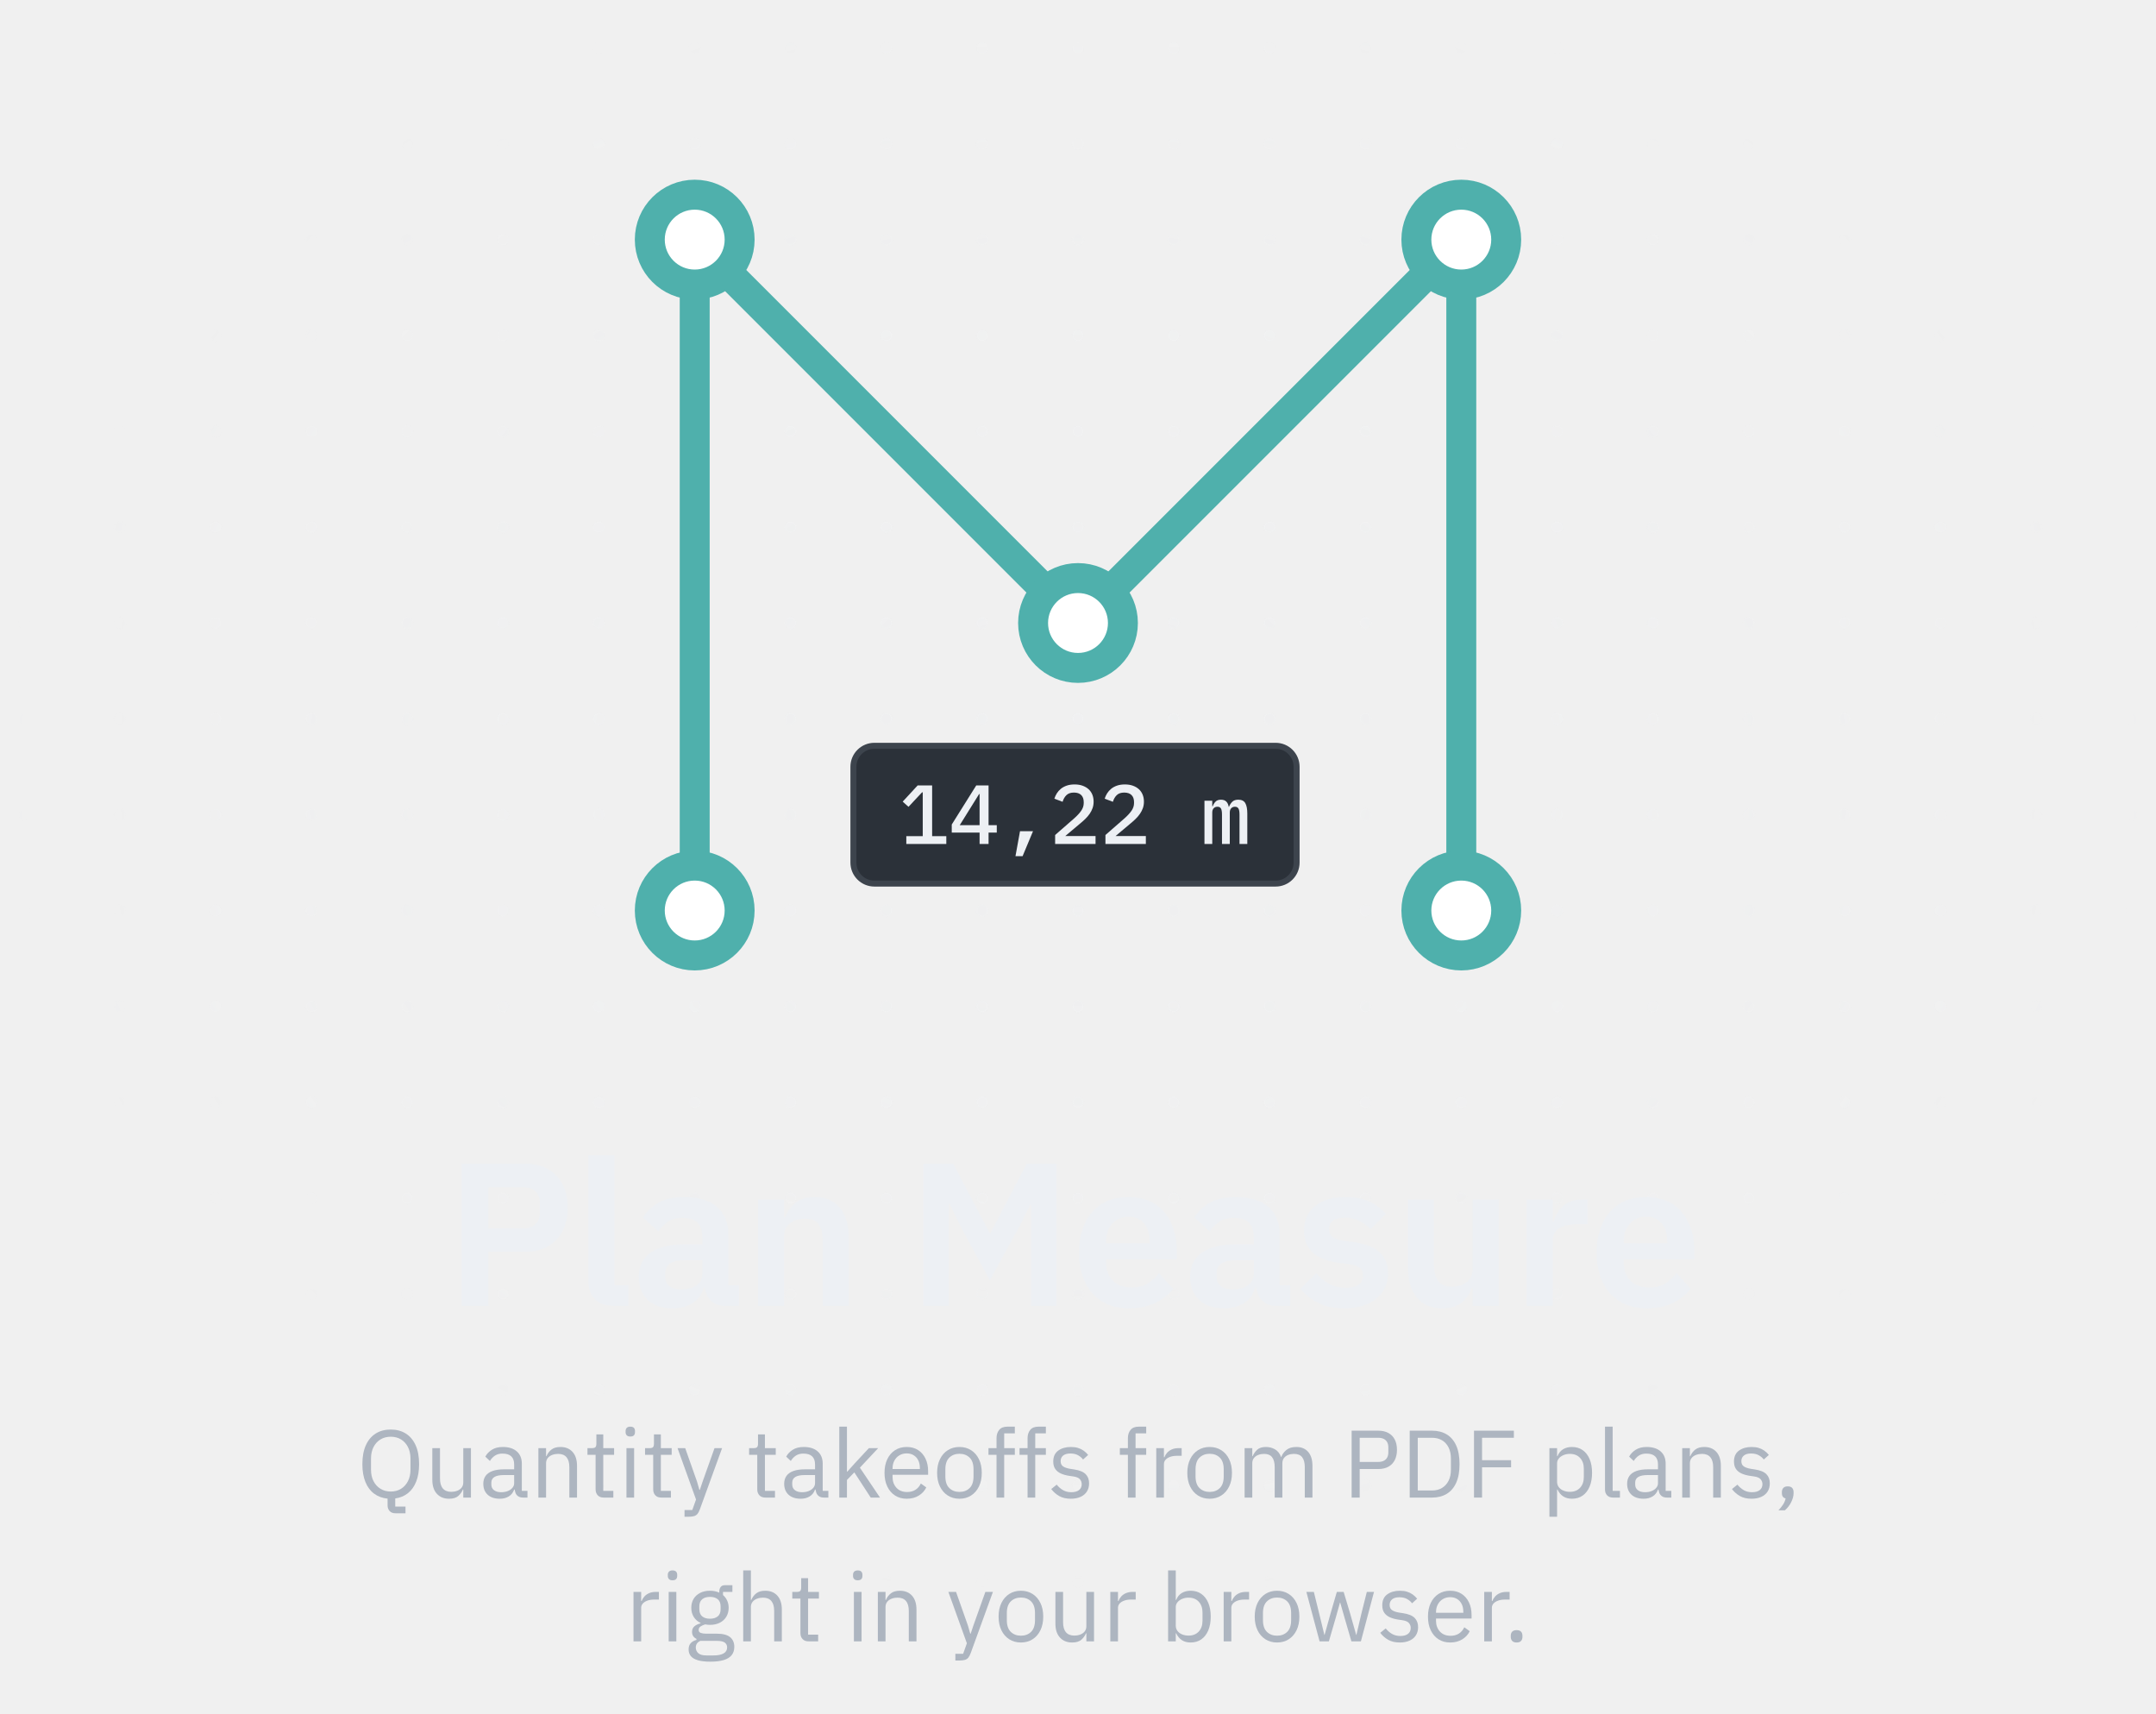
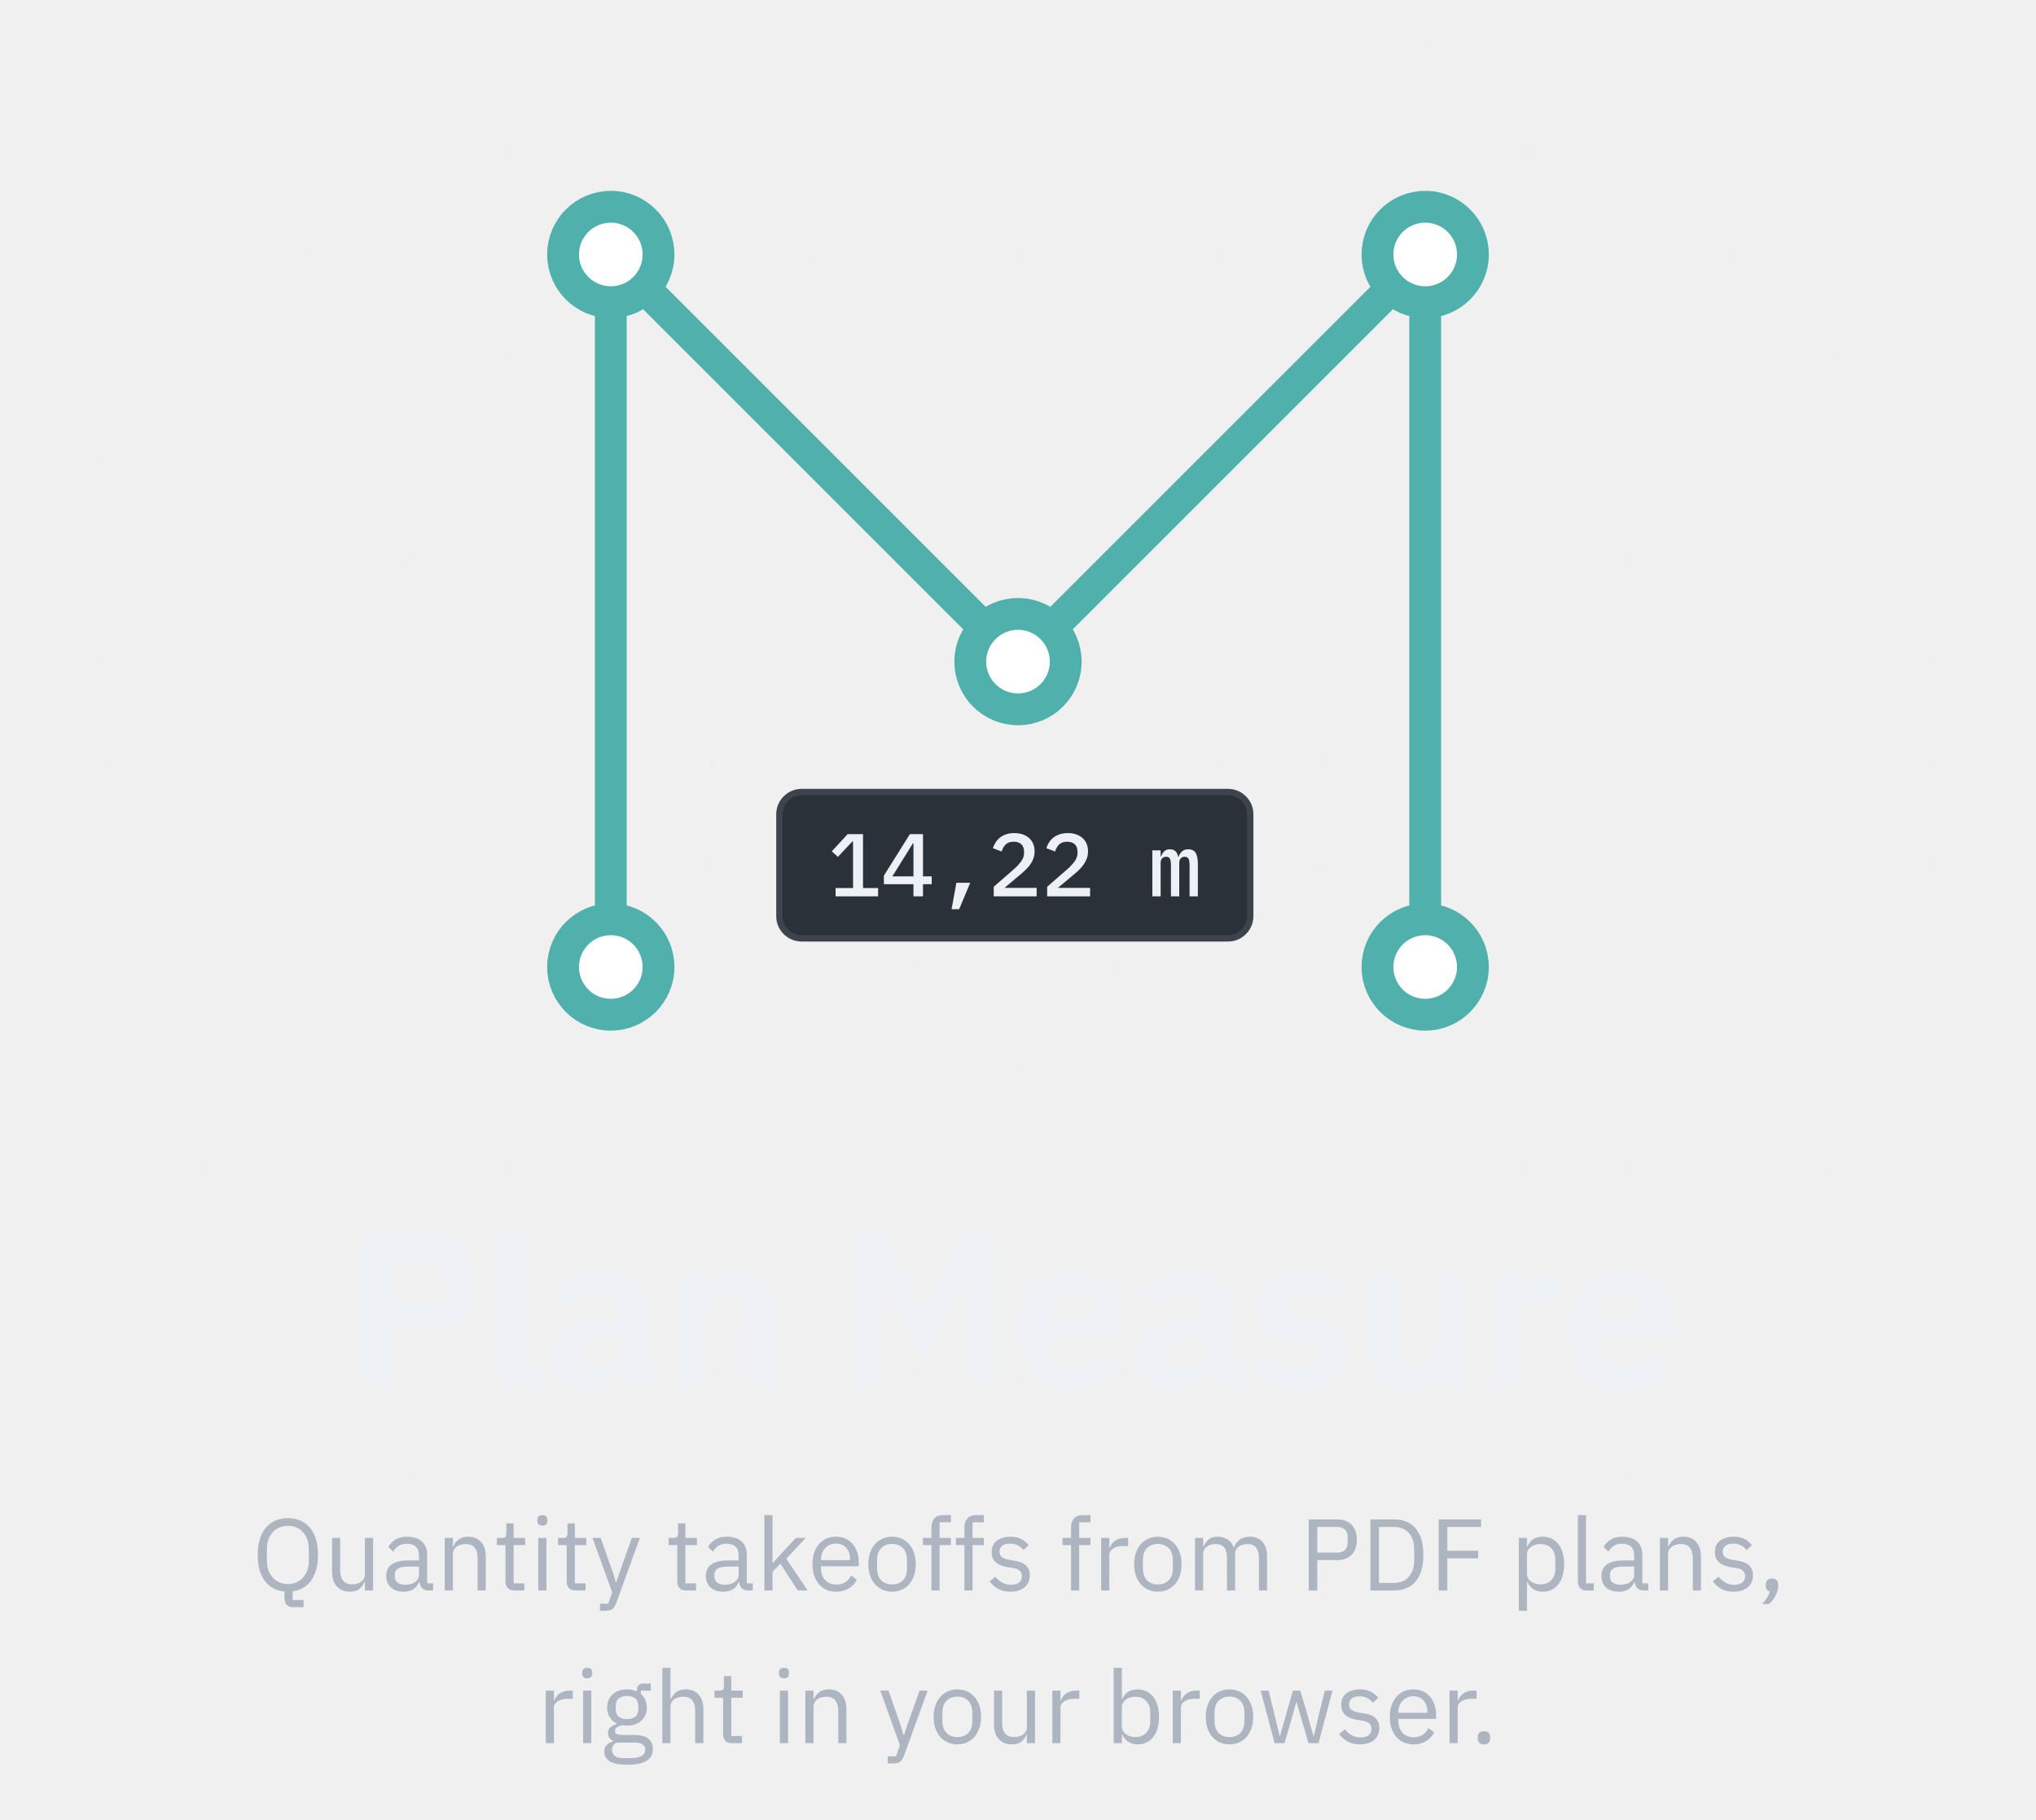
- <svg xmlns="http://www.w3.org/2000/svg" width="360" height="286" viewBox="0 0 360 286">
+ <svg xmlns="http://www.w3.org/2000/svg" width="320" height="286" viewBox="0 0 320 286">
  <defs>
    <path id="o-comma" d="M244 152H399L275 -145H190Z" />
    <path id="o-four" d="M362 0V136H30V232L322 698H469V224H567V136H469V0ZM125 224H362V595H356Z" />
    <path id="o-m" d="M44 0V516H137V449H142Q154 482 176.5 505.0Q199 528 241 528Q282 528 304.5 505.5Q327 483 333 444H337Q351 479 376.0 503.5Q401 528 448 528Q508 528 531.5 486.0Q555 444 555 363V0H462V349Q462 403 449.0 423.5Q436 444 407 444Q381 444 363.5 426.5Q346 409 346 374V0H253V349Q253 403 240.5 423.5Q228 444 199 444Q172 444 154.5 426.5Q137 409 137 374V0Z" />
    <path id="o-one" d="M88 0V93H284V616H276L114 443L45 505L223 698H396V93H565V0Z" />
    <path id="o-two" d="M545 0H63V107L291 306Q345 354 374.5 397.0Q404 440 404 488V499Q404 554 374.0 583.5Q344 613 287 613Q229 613 197.5 582.0Q166 551 152 503L54 540Q64 573 83.0 603.5Q102 634 131.5 658.0Q161 682 201.5 696.0Q242 710 295 710Q349 710 391.5 694.5Q434 679 463.0 652.0Q492 625 507.0 587.5Q522 550 522 505Q522 463 509.5 427.5Q497 392 474.5 359.5Q452 327 421.0 297.0Q390 267 353 237L184 95H545Z" />
    <path id="r-D" d="M93 0V698H327Q414 698 478.5 659.5Q543 621 578.0 543.5Q613 466 613 349Q613 232 578.0 154.5Q543 77 478.5 38.5Q414 0 327 0ZM177 74H327Q385 74 429.0 100.0Q473 126 498.0 174.5Q523 223 523 292V406Q523 475 498.0 524.0Q473 573 429.0 598.5Q385 624 327 624H177Z" />
    <path id="r-F" d="M177 0H93V698H509V624H177V390H480V316H177Z" />
    <path id="r-P" d="M177 0H93V698H371Q434 698 477.5 673.5Q521 649 543.5 604.5Q566 560 566 498Q566 437 543.5 392.0Q521 347 477.5 322.5Q434 298 371 298H177ZM177 624V372H371Q404 372 427.5 383.5Q451 395 463.5 417.5Q476 440 476 472V524Q476 556 463.5 578.5Q451 601 427.5 612.5Q404 624 371 624Z" />
    <path id="r-Q" d="M508 -94V-164H405Q364 -164 342.5 -140.5Q321 -117 321 -82V-11Q240 -3 181.0 40.5Q122 84 90.0 162.0Q58 240 58 349Q58 466 94.5 546.5Q131 627 197.5 668.5Q264 710 354 710Q444 710 510.5 668.5Q577 627 613.5 546.5Q650 466 650 349Q650 243 619.5 166.5Q589 90 533.5 46.0Q478 2 401 -9V-94ZM354 63Q415 63 461.0 91.5Q507 120 533.5 171.0Q560 222 560 291V407Q560 476 533.5 527.5Q507 579 461.0 607.0Q415 635 354 635Q294 635 247.5 607.0Q201 579 174.5 527.5Q148 476 148 407V291Q148 222 174.5 171.0Q201 120 247.5 91.5Q294 63 354 63Z" />
    <path id="r-a" d="M505 0H460Q428 0 408.0 13.5Q388 27 379.0 51.0Q370 75 370 106V113L401 84H366Q350 37 310.5 12.5Q271 -12 217 -12Q135 -12 89.5 30.0Q44 72 44 144Q44 193 68.0 226.5Q92 260 140.5 277.5Q189 295 264 295H366V346Q366 401 336.0 430.0Q306 459 244 459Q198 459 166.0 438.0Q134 417 113 382L65 427Q86 468 132.0 498.0Q178 528 248 528Q341 528 393.5 482.0Q446 436 446 354V70H505ZM366 235H260Q192 235 160.0 215.0Q128 195 128 157V136Q128 98 156.0 77.0Q184 56 230 56Q270 56 300.5 68.5Q331 81 348.5 102.5Q366 124 366 150Z" />
    <path id="r-b" d="M85 0V740H165V432H169Q189 481 228.0 504.5Q267 528 320 528Q385 528 432.0 495.0Q479 462 504.5 401.5Q530 341 530 258Q530 176 504.5 115.0Q479 54 432.0 21.0Q385 -12 320 -12Q267 -12 229.5 12.0Q192 36 169 84H165V0ZM298 60Q366 60 405.0 102.5Q444 145 444 214V302Q444 371 405.0 413.5Q366 456 298 456Q262 456 231.5 443.0Q201 430 183.0 408.0Q165 386 165 357V165Q165 132 183.0 108.5Q201 85 231.5 72.5Q262 60 298 60Z" />
    <path id="r-comma" d="M136 117Q168 117 182.5 100.5Q197 84 197 58V44Q197 4 173.0 -46.0Q149 -96 106 -133H39Q69 -101 87.5 -72.5Q106 -44 114 -9Q94 -4 84.5 10.0Q75 24 75 44V58Q75 84 90.0 100.5Q105 117 136 117Z" />
    <path id="r-e" d="M279 -12Q209 -12 157.0 21.5Q105 55 76.0 115.5Q47 176 47 258Q47 340 76.0 400.5Q105 461 157.0 494.5Q209 528 279 528Q348 528 398.0 495.5Q448 463 475.0 406.0Q502 349 502 276V238H131V214Q131 147 171.5 102.5Q212 58 284 58Q333 58 369.5 81.0Q406 104 426 147L483 106Q458 54 405.0 21.0Q352 -12 279 -12ZM279 461Q236 461 202.5 441.0Q169 421 150.0 385.5Q131 350 131 305V298H416V309Q416 355 399.0 389.0Q382 423 351.0 442.0Q320 461 279 461Z" />
    <path id="r-f" d="M113 0V446H29V516H113V620Q113 673 141.0 706.5Q169 740 226 740H304V670H193V516H304V446H193V0Z" />
    <path id="r-g" d="M520 -57Q520 -110 492.0 -144.5Q464 -179 408.5 -195.5Q353 -212 270 -212Q190 -212 139.5 -197.0Q89 -182 66.0 -153.5Q43 -125 43 -85Q43 -43 65.0 -19.0Q87 5 125 15V26Q103 37 91.0 54.5Q79 72 79 98Q79 137 104.0 157.5Q129 178 168 188V192Q122 214 96.5 255.0Q71 296 71 350Q71 403 95.0 443.0Q119 483 163.0 505.5Q207 528 265 528Q293 528 317.5 523.0Q342 518 363 508V517Q363 547 377.0 566.5Q391 586 423 586H500V516H402V483Q430 459 445.5 425.0Q461 391 461 350Q461 298 437.0 257.5Q413 217 369.0 194.5Q325 172 266 172Q253 172 240.0 173.5Q227 175 216 177Q191 170 169.5 156.5Q148 143 148 119Q148 96 170.0 88.0Q192 80 227 80H337Q433 80 476.5 43.5Q520 7 520 -57ZM445 -63Q445 -32 421.5 -13.5Q398 5 338 5H166Q141 -6 129.5 -23.5Q118 -41 118 -65Q118 -99 143.5 -123.0Q169 -147 230 -147H304Q371 -147 408.0 -126.0Q445 -105 445 -63ZM266 236Q317 236 347.0 260.5Q377 285 377 336V364Q377 415 347.0 439.5Q317 464 266 464Q215 464 185.0 439.5Q155 415 155 364V336Q155 285 185.0 260.5Q215 236 266 236Z" />
    <path id="r-h" d="M85 0V740H165V432H169Q188 476 222.5 502.0Q257 528 315 528Q395 528 441.5 476.5Q488 425 488 331V0H408V317Q408 386 378.5 421.0Q349 456 291 456Q259 456 230.0 445.5Q201 435 183.0 413.0Q165 391 165 358V0Z" />
    <path id="r-i" d="M125 637Q100 637 88.0 649.5Q76 662 76 682V695Q76 715 88.0 727.5Q100 740 125 740Q151 740 162.5 727.5Q174 715 174 695V682Q174 662 162.5 649.5Q151 637 125 637ZM85 0V516H165V0Z" />
    <path id="r-k" d="M85 0V740H165V363V271H169L248 359L394 516H491L300 312L510 0H413L242 263L165 184V0Z" />
    <path id="r-l" d="M241 0H170Q129 0 107.0 23.5Q85 47 85 83V740H165V70H241Z" />
    <path id="r-m" d="M165 0H85V516H165V432H169Q186 472 217.0 500.0Q248 528 308 528Q359 528 402.0 503.5Q445 479 466 423H468Q482 465 520.5 496.5Q559 528 625 528Q704 528 748.5 476.5Q793 425 793 331V0H713V317Q713 385 686.0 420.5Q659 456 600 456Q569 456 541.0 445.5Q513 435 496.0 413.0Q479 391 479 358V0H399V317Q399 386 372.0 421.0Q345 456 288 456Q257 456 228.5 445.5Q200 435 182.5 413.0Q165 391 165 358Z" />
    <path id="r-n" d="M165 0H85V516H165V432H169Q188 476 222.5 502.0Q257 528 315 528Q395 528 441.5 476.5Q488 425 488 331V0H408V317Q408 386 378.5 421.0Q349 456 291 456Q259 456 230.0 445.5Q201 435 183.0 413.0Q165 391 165 358Z" />
    <path id="r-o" d="M280 -12Q211 -12 158.5 21.5Q106 55 76.5 115.5Q47 176 47 258Q47 340 76.5 400.5Q106 461 158.5 494.5Q211 528 280 528Q349 528 401.5 494.5Q454 461 483.5 400.5Q513 340 513 258Q513 176 483.5 115.5Q454 55 401.5 21.5Q349 -12 280 -12ZM280 59Q345 59 386.0 99.0Q427 139 427 221V295Q427 377 386.0 417.0Q345 457 280 457Q216 457 174.5 417.0Q133 377 133 295V221Q133 139 174.5 99.0Q216 59 280 59Z" />
    <path id="r-p" d="M85 -200V516H165V432H169Q189 481 228.0 504.5Q267 528 320 528Q385 528 432.0 495.0Q479 462 504.5 401.5Q530 341 530 258Q530 176 504.5 115.0Q479 54 432.0 21.0Q385 -12 320 -12Q267 -12 229.5 12.0Q192 36 169 84H165V-200ZM298 60Q366 60 405.0 102.5Q444 145 444 214V302Q444 371 405.0 413.5Q366 456 298 456Q262 456 231.5 443.0Q201 430 183.0 408.0Q165 386 165 357V165Q165 132 183.0 108.5Q201 85 231.5 72.5Q262 60 298 60Z" />
    <path id="r-period" d="M136 -12Q105 -12 90.0 4.5Q75 21 75 46V59Q75 85 90.0 101.0Q105 117 136 117Q168 117 182.5 101.0Q197 85 197 59V46Q197 21 182.5 4.5Q168 -12 136 -12Z" />
    <path id="r-r" d="M165 0H85V516H165V421H170Q179 446 198.0 467.5Q217 489 247.0 502.5Q277 516 319 516H350V436H303Q260 436 229.0 424.5Q198 413 181.5 394.0Q165 375 165 350Z" />
    <path id="r-s" d="M240 -12Q169 -12 120.0 15.5Q71 43 36 89L93 135Q123 98 160.0 77.0Q197 56 246 56Q297 56 325.5 78.0Q354 100 354 140Q354 170 334.5 192.0Q315 214 264 221L223 227Q176 234 138.0 250.5Q100 267 78.5 297.5Q57 328 57 376Q57 453 109.5 490.5Q162 528 241 528Q283 528 315.5 518.0Q348 508 374.0 489.5Q400 471 421 445L368 397Q351 421 318.0 440.5Q285 460 235 460Q186 460 160.0 438.5Q134 417 134 380Q134 343 159.5 325.5Q185 308 233 300L273 294Q359 281 395.0 244.5Q431 208 431 149Q431 99 408.0 63.0Q385 27 342.0 7.5Q299 -12 240 -12Z" />
    <path id="r-t" d="M299 0H199Q158 0 136.0 24.0Q114 48 114 85V446H29V516H77Q103 516 112.5 526.5Q122 537 122 563V659H194V516H307V446H194V70H299Z" />
    <path id="r-u" d="M403 0V84H399Q384 47 351.5 17.5Q319 -12 254 -12Q175 -12 127.5 39.5Q80 91 80 185V516H160V199Q160 130 190.0 95.0Q220 60 278 60Q310 60 338.5 70.5Q367 81 385.0 103.0Q403 125 403 159V516H483V0Z" />
    <path id="r-w" d="M169 0 31 516H109L164 293L219 67H221L284 293L349 516H420L487 293L551 67H553L606 293L662 516H737L600 0H501L429 248L384 405H382L338 248L266 0Z" />
    <path id="r-y" d="M278 165 403 516H482L251 -120Q240 -151 226.5 -168.5Q213 -186 191.0 -193.0Q169 -200 131 -200H90V-130H171L210 -20L17 516H97L221 165L245 81H250Z" />
    <path id="s-M" d="M81.72 0V698H228.266L332.77 499.646L407.82 356.546H410.705L485.345 499.646L589.144 698H735.215V0H610.209V385.693V496.348H606.619L553.26 389.923L408.115 126.109L265.086 389.218L210.316 501.283H206.726V385.693V0Z" />
    <path id="s-P" d="M213.661 0H81.72V698H396.381Q460.791 698 507.111 671.032Q553.431 644.065 578.398 595.335Q603.366 546.605 603.366 481.785Q603.366 417.26 578.398 368.734Q553.431 320.209 507.111 292.889Q460.791 265.569 396.381 265.569H213.661ZM213.661 583.109V380.46H383.69Q409.64 380.46 427.853 389.493Q446.065 398.525 456.097 416.09Q466.13 433.655 466.13 458.605V504.965Q466.13 530.619 456.097 547.832Q446.065 565.044 427.853 574.077Q409.64 583.109 383.69 583.109Z" />
    <path id="s-a" d="M528.971 0H457.885Q429.41 0 406.942 13.5Q384.475 27 371.95 52.763Q359.425 78.525 359.425 113.755V124.985L391.13 89.64H355.425Q342.245 39.82 301.687 13.91Q261.13 -12 202.9 -12Q123.015 -12 79.982 30.353Q36.95 72.705 36.95 141.885Q36.95 195.82 63.417 231.083Q89.885 266.345 139.795 284.198Q189.705 302.05 260.475 302.05H349.08V340.36Q349.08 383.375 326.13 407.792Q303.18 432.209 251.755 432.209Q207.165 432.209 179.395 412.619Q151.625 393.029 133.445 365.785L57.245 434.05Q86 479.28 134.115 506.813Q182.23 534.345 260.69 534.345Q366.381 534.345 421.701 485.878Q477.021 437.41 477.021 347.655V101.726H528.971ZM349.08 225.13H267.05Q216.676 225.13 191.726 208.655Q166.776 192.18 166.776 160.525V143.755Q166.776 112.805 187.726 96.74Q208.676 80.676 245.51 80.676Q274.935 80.676 298.032 89.298Q321.13 97.92 335.105 114.838Q349.08 131.755 349.08 156.345Z" />
    <path id="s-e" d="M285.345 -12Q208.295 -12 153.122 21.5Q97.95 55 68.597 116.558Q39.245 178.115 39.245 261.525Q39.245 344.23 67.892 405.435Q96.54 466.64 150.655 500.493Q204.77 534.345 281.115 534.345Q362.805 534.345 415.273 498.32Q467.74 462.295 493.33 402.475Q518.92 342.655 518.92 271.065V228.835H171.891V216.115Q171.891 159.69 203.931 125.061Q235.971 90.431 298.805 90.431Q346.395 90.431 377.255 110.611Q408.115 130.791 431.64 161.1L500.625 84.144Q468.575 40.605 413.108 14.302Q357.64 -12 285.345 -12ZM283.23 437.734Q249.395 437.734 224.356 422.317Q199.316 406.9 185.603 379.507Q171.891 352.115 171.891 315.575V307.87H385.684V317.46Q385.684 353.59 373.972 380.54Q362.26 407.49 339.367 422.612Q316.475 437.734 283.23 437.734Z" />
    <path id="s-l" d="M270.611 0H202.431Q136.755 0 105.237 33.018Q73.72 66.035 73.72 126.006V740H201.661V101.726H270.611Z" />
    <path id="s-n" d="M201.661 0H73.72V522.345H201.661V434.82H207.071Q222.546 476.705 257.398 505.525Q292.251 534.345 353.071 534.345Q433.071 534.345 476.398 480.818Q519.726 427.29 519.726 329.59V0H391.785V317Q391.785 372.351 371.802 400.428Q351.82 428.504 305.805 428.504Q279.571 428.504 255.796 419.414Q232.021 410.324 216.841 391.749Q201.661 373.173 201.661 345.31Z" />
    <path id="s-r" d="M201.661 0H73.72V522.345H201.661V413.95H206.661Q213.546 441.77 230.431 466.442Q247.316 491.115 275.553 506.73Q303.791 522.345 345.086 522.345H372.561V401.454H332.611Q289.611 401.454 260.373 392.774Q231.136 384.094 216.398 366.504Q201.661 348.914 201.661 319.684Z" />
    <path id="s-s" d="M244.935 -12Q170.41 -12 119.295 13.385Q68.18 38.77 28.95 84.065L107.1 159.676Q135.69 126.906 170.575 108.021Q205.46 89.136 250.23 89.136Q296.295 89.136 316.687 105.143Q337.08 121.151 337.08 149.165Q337.08 172.115 322.515 185.655Q307.95 199.195 273.165 204.08L220.885 210.785Q165.425 218.49 126.367 237.457Q87.31 256.425 67.22 289.04Q47.13 321.655 47.13 368.95Q47.13 445.245 101.392 489.795Q155.655 534.345 245.23 534.345Q296.395 534.345 332.773 524.698Q369.151 515.05 396.913 496.55Q424.676 478.05 449.201 452.05L373.64 376.555Q351 401.26 319.058 417.234Q287.115 433.209 249.1 433.209Q208.561 433.209 189.258 418.407Q169.956 403.605 169.956 378.59Q169.956 352.87 185.586 339.6Q201.215 326.33 237.935 320.445L291.33 313.035Q377.33 301.445 418.618 262.83Q459.906 224.215 459.906 158.87Q459.906 108.87 433.381 70.05Q406.856 31.23 358.568 9.615Q310.28 -12 244.935 -12Z" />
    <path id="s-u" d="M386.08 0V86.82H381.375Q367.785 47.705 333.875 17.853Q299.965 -12 234.965 -12Q155.26 -12 111.637 41.263Q68.015 94.525 68.015 192.05V522.345H195.956V205.345Q195.956 151.151 217.143 122.496Q238.33 93.841 283.64 93.841Q309.295 93.841 332.86 102.931Q356.425 112.021 371.252 130.496Q386.08 148.971 386.08 176.625V522.345H514.021V0Z" />
-     <pattern id="g" x="12" y="0" width="16" height="16" patternUnits="userSpaceOnUse">
+     <pattern id="g" x="8" y="0" width="16" height="16" patternUnits="userSpaceOnUse">
      <circle cx="8.0" cy="8.0" r="1" fill="#EDF0F4" />
    </pattern>
    <radialGradient id="f" cx=".5" cy="0.45" r=".5">
      <stop offset="0" stop-color="#fff" />
      <stop offset=".6" stop-color="#fff" stop-opacity=".55" />
      <stop offset="1" stop-color="#fff" stop-opacity="0" />
    </radialGradient>
    <mask id="m">
-       <rect width="360" height="286" fill="url(#f)" />
+       <rect width="320" height="286" fill="url(#f)" />
    </mask>
  </defs>
-   <rect width="360" height="286" fill="url(#g)" mask="url(#m)" opacity="0.18" />
-   <polyline points="116,152 116,40 180,104 244,40 244,152" fill="none" stroke="#4FB0AC" stroke-width="5" stroke-linejoin="round" />
-   <circle cx="116" cy="152" r="7.5" fill="#FFFFFF" stroke="#4FB0AC" stroke-width="5" />
-   <circle cx="116" cy="40" r="7.5" fill="#FFFFFF" stroke="#4FB0AC" stroke-width="5" />
-   <circle cx="180" cy="104" r="7.5" fill="#FFFFFF" stroke="#4FB0AC" stroke-width="5" />
-   <circle cx="244" cy="40" r="7.5" fill="#FFFFFF" stroke="#4FB0AC" stroke-width="5" />
-   <circle cx="244" cy="152" r="7.5" fill="#FFFFFF" stroke="#4FB0AC" stroke-width="5" />
-   <rect x="142.5" y="124.5" width="74" height="23" rx="3.5" fill="#2B3139" stroke="#3D444D" />
-   <g fill="#EDF0F4" transform="translate(150.10 140.89) scale(0.014 -0.014)">
+   <rect width="320" height="286" fill="url(#g)" mask="url(#m)" opacity="0.18" />
+   <polyline points="96,152 96,40 160,104 224,40 224,152" fill="none" stroke="#4FB0AC" stroke-width="5" stroke-linejoin="round" />
+   <circle cx="96" cy="152" r="7.5" fill="#FFFFFF" stroke="#4FB0AC" stroke-width="5" />
+   <circle cx="96" cy="40" r="7.5" fill="#FFFFFF" stroke="#4FB0AC" stroke-width="5" />
+   <circle cx="160" cy="104" r="7.5" fill="#FFFFFF" stroke="#4FB0AC" stroke-width="5" />
+   <circle cx="224" cy="40" r="7.5" fill="#FFFFFF" stroke="#4FB0AC" stroke-width="5" />
+   <circle cx="224" cy="152" r="7.5" fill="#FFFFFF" stroke="#4FB0AC" stroke-width="5" />
+   <rect x="122.5" y="124.5" width="74" height="23" rx="3.5" fill="#2B3139" stroke="#3D444D" />
+   <g fill="#EDF0F4" transform="translate(130.10 140.89) scale(0.014 -0.014)">
    <use href="#o-one" x="0" />
    <use href="#o-four" x="600" />
    <use href="#o-comma" x="1200" />
    <use href="#o-two" x="1800" />
    <use href="#o-two" x="2400" />
    <use href="#o-m" x="3600" />
  </g>
-   <g fill="#EDF0F4" transform="translate(74.29 218.00) scale(0.034 -0.034)">
+   <g fill="#EDF0F4" transform="translate(54.29 218.00) scale(0.034 -0.034)">
    <use href="#s-P" x="0" />
    <use href="#s-l" x="631" />
    <use href="#s-a" x="915" />
    <use href="#s-n" x="1464" />
    <use href="#s-M" x="2268" />
    <use href="#s-e" x="3075" />
    <use href="#s-a" x="3623" />
    <use href="#s-s" x="4172" />
    <use href="#s-u" x="4661" />
    <use href="#s-r" x="5239" />
    <use href="#s-e" x="5617" />
  </g>
-   <g fill="#ADB5C0" transform="translate(59.58 250.00) scale(0.016 -0.016)">
+   <g fill="#ADB5C0" transform="translate(39.58 250.00) scale(0.016 -0.016)">
    <use href="#r-Q" x="0" />
    <use href="#r-u" x="708" />
    <use href="#r-a" x="1276" />
    <use href="#r-n" x="1810" />
    <use href="#r-t" x="2378" />
    <use href="#r-i" x="2729" />
    <use href="#r-t" x="2979" />
    <use href="#r-y" x="3330" />
    <use href="#r-t" x="4065" />
    <use href="#r-a" x="4416" />
    <use href="#r-k" x="4950" />
    <use href="#r-e" x="5460" />
    <use href="#r-o" x="6009" />
    <use href="#r-f" x="6563" />
    <use href="#r-f" x="6887" />
    <use href="#r-s" x="7211" />
    <use href="#r-f" x="7934" />
    <use href="#r-r" x="8258" />
    <use href="#r-o" x="8620" />
    <use href="#r-m" x="9180" />
    <use href="#r-P" x="10289" />
    <use href="#r-D" x="10895" />
    <use href="#r-F" x="11566" />
    <use href="#r-p" x="12361" />
    <use href="#r-l" x="12941" />
    <use href="#r-a" x="13213" />
    <use href="#r-n" x="13747" />
    <use href="#r-s" x="14315" />
    <use href="#r-comma" x="14797" />
  </g>
-   <g fill="#ADB5C0" transform="translate(104.42 274.00) scale(0.016 -0.016)">
+   <g fill="#ADB5C0" transform="translate(84.42 274.00) scale(0.016 -0.016)">
    <use href="#r-r" x="0" />
    <use href="#r-i" x="367" />
    <use href="#r-g" x="617" />
    <use href="#r-h" x="1145" />
    <use href="#r-t" x="1713" />
    <use href="#r-i" x="2300" />
    <use href="#r-n" x="2550" />
    <use href="#r-y" x="3354" />
    <use href="#r-o" x="3848" />
    <use href="#r-u" x="4408" />
    <use href="#r-r" x="4976" />
    <use href="#r-b" x="5579" />
    <use href="#r-r" x="6159" />
    <use href="#r-o" x="6521" />
    <use href="#r-w" x="7076" />
    <use href="#r-s" x="7842" />
    <use href="#r-e" x="8329" />
    <use href="#r-r" x="8878" />
    <use href="#r-period" x="9165" />
  </g>
</svg>
